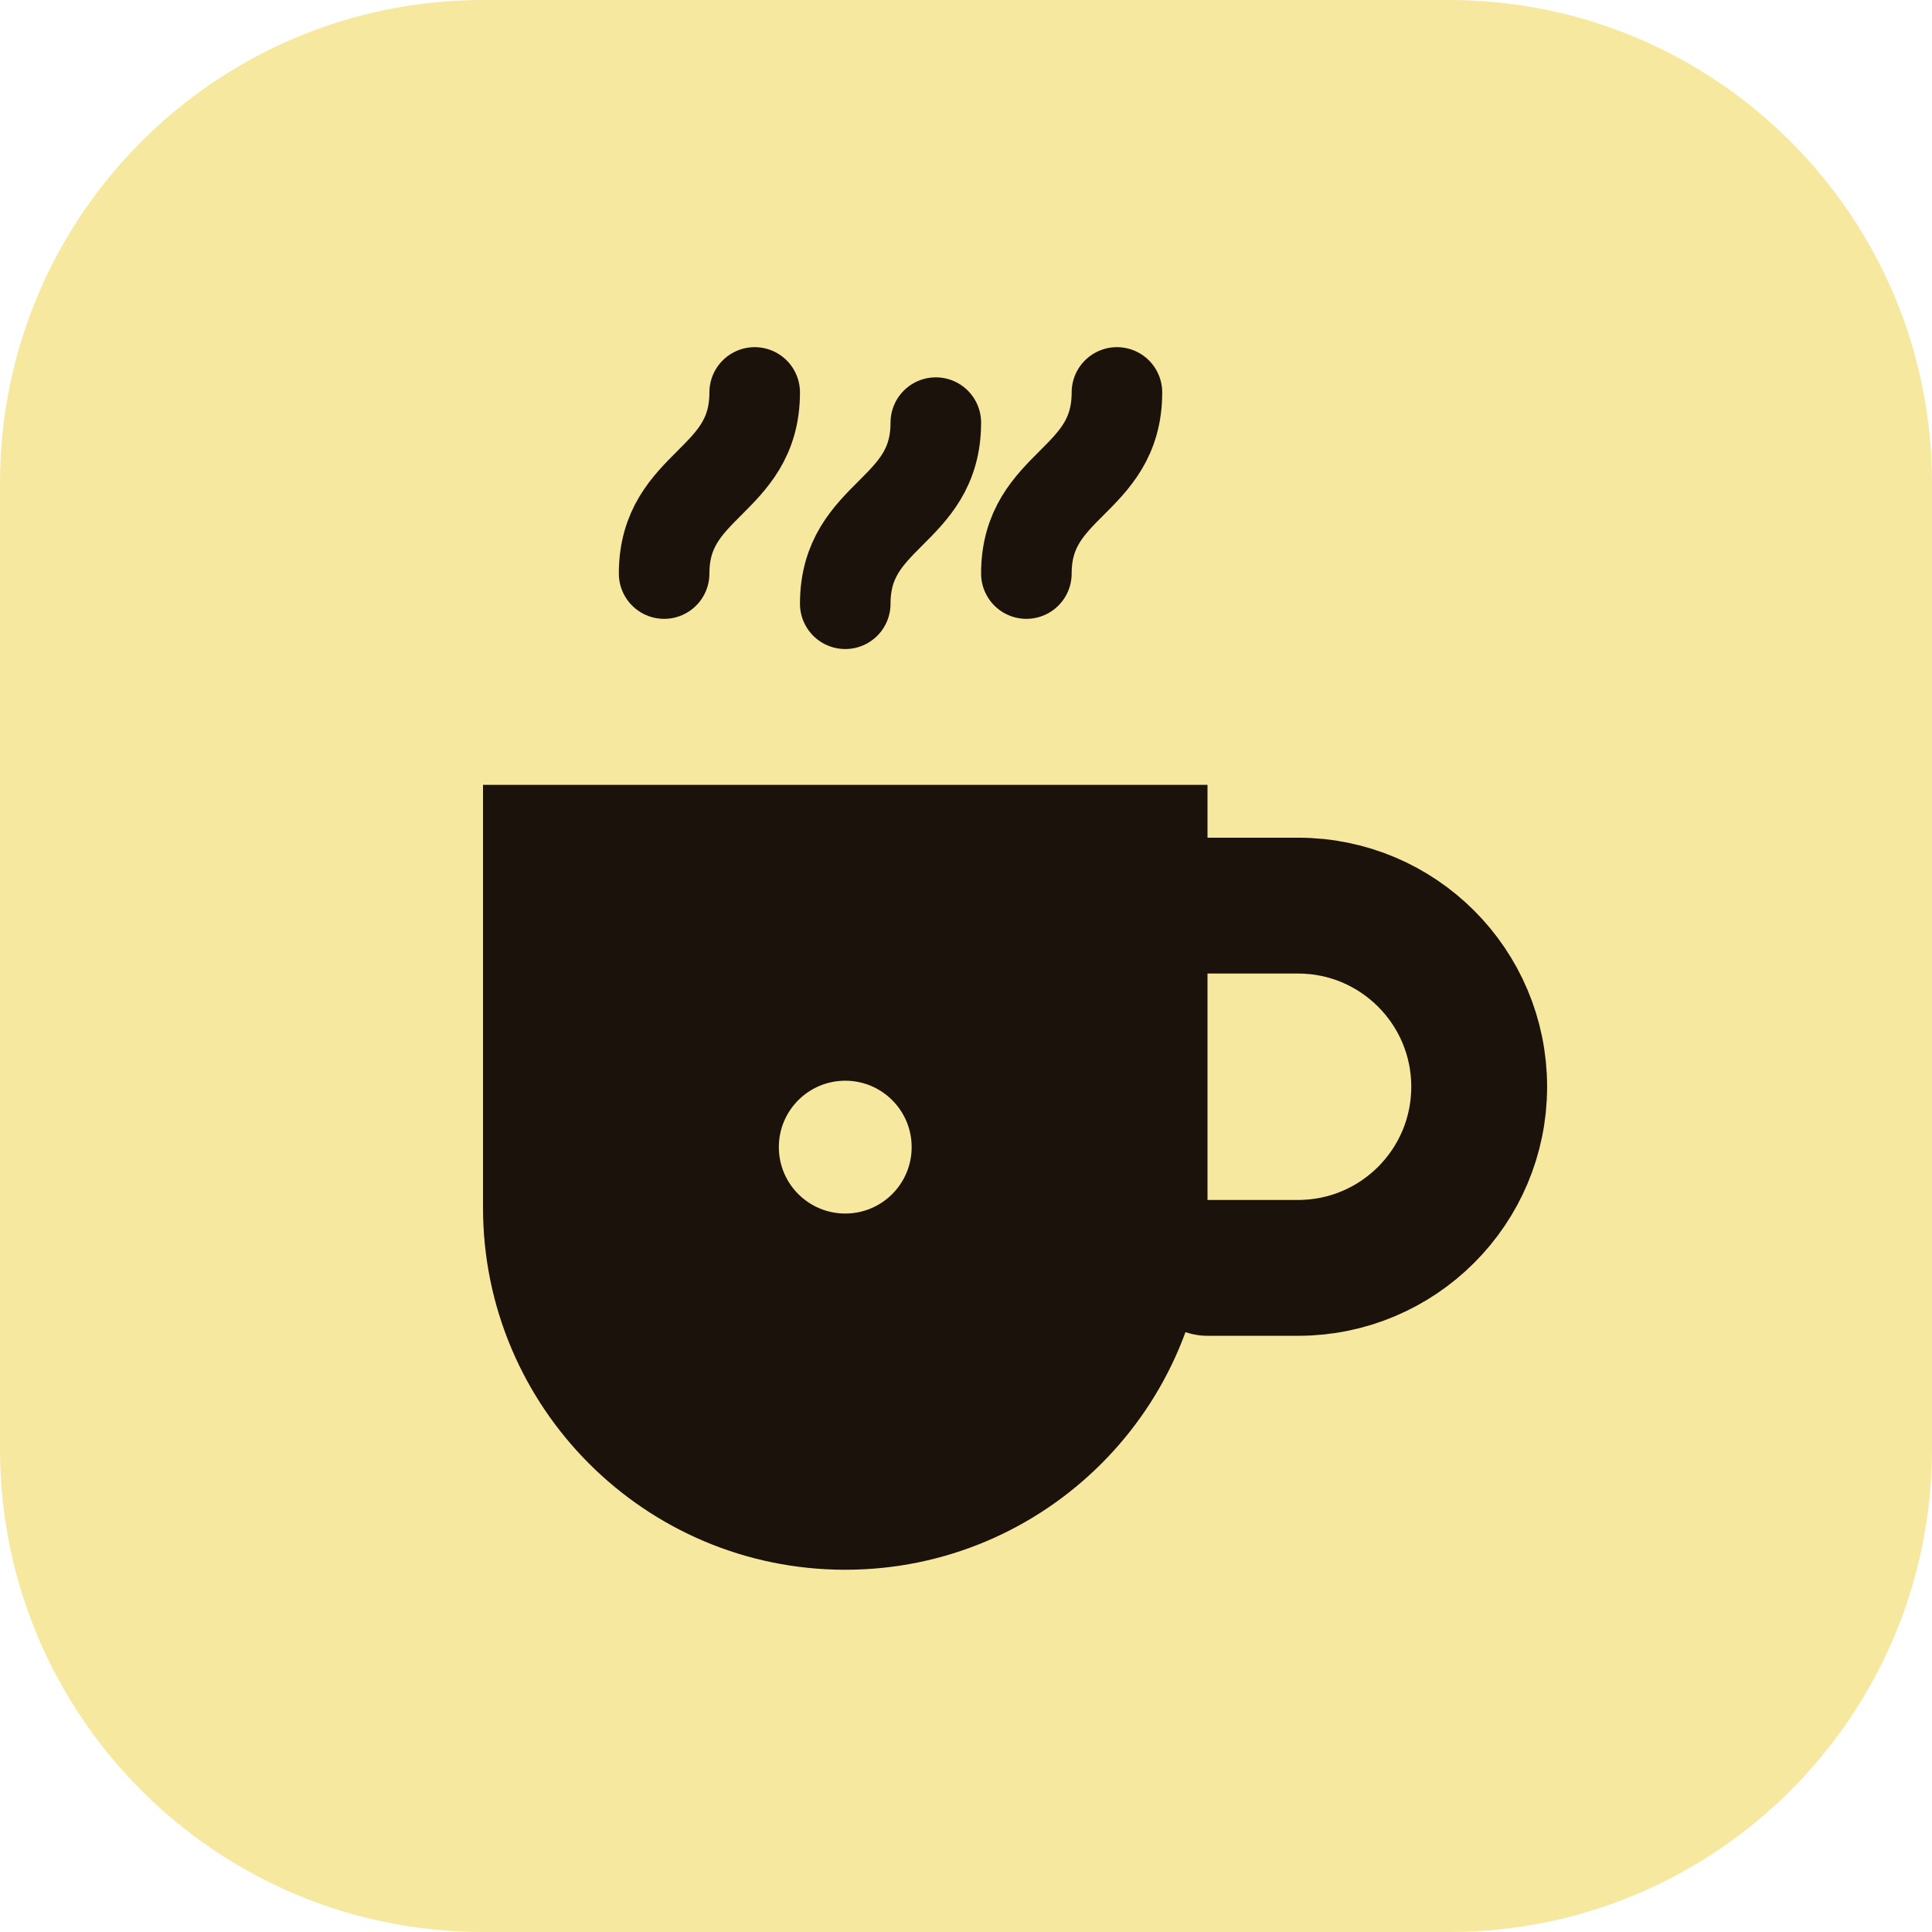
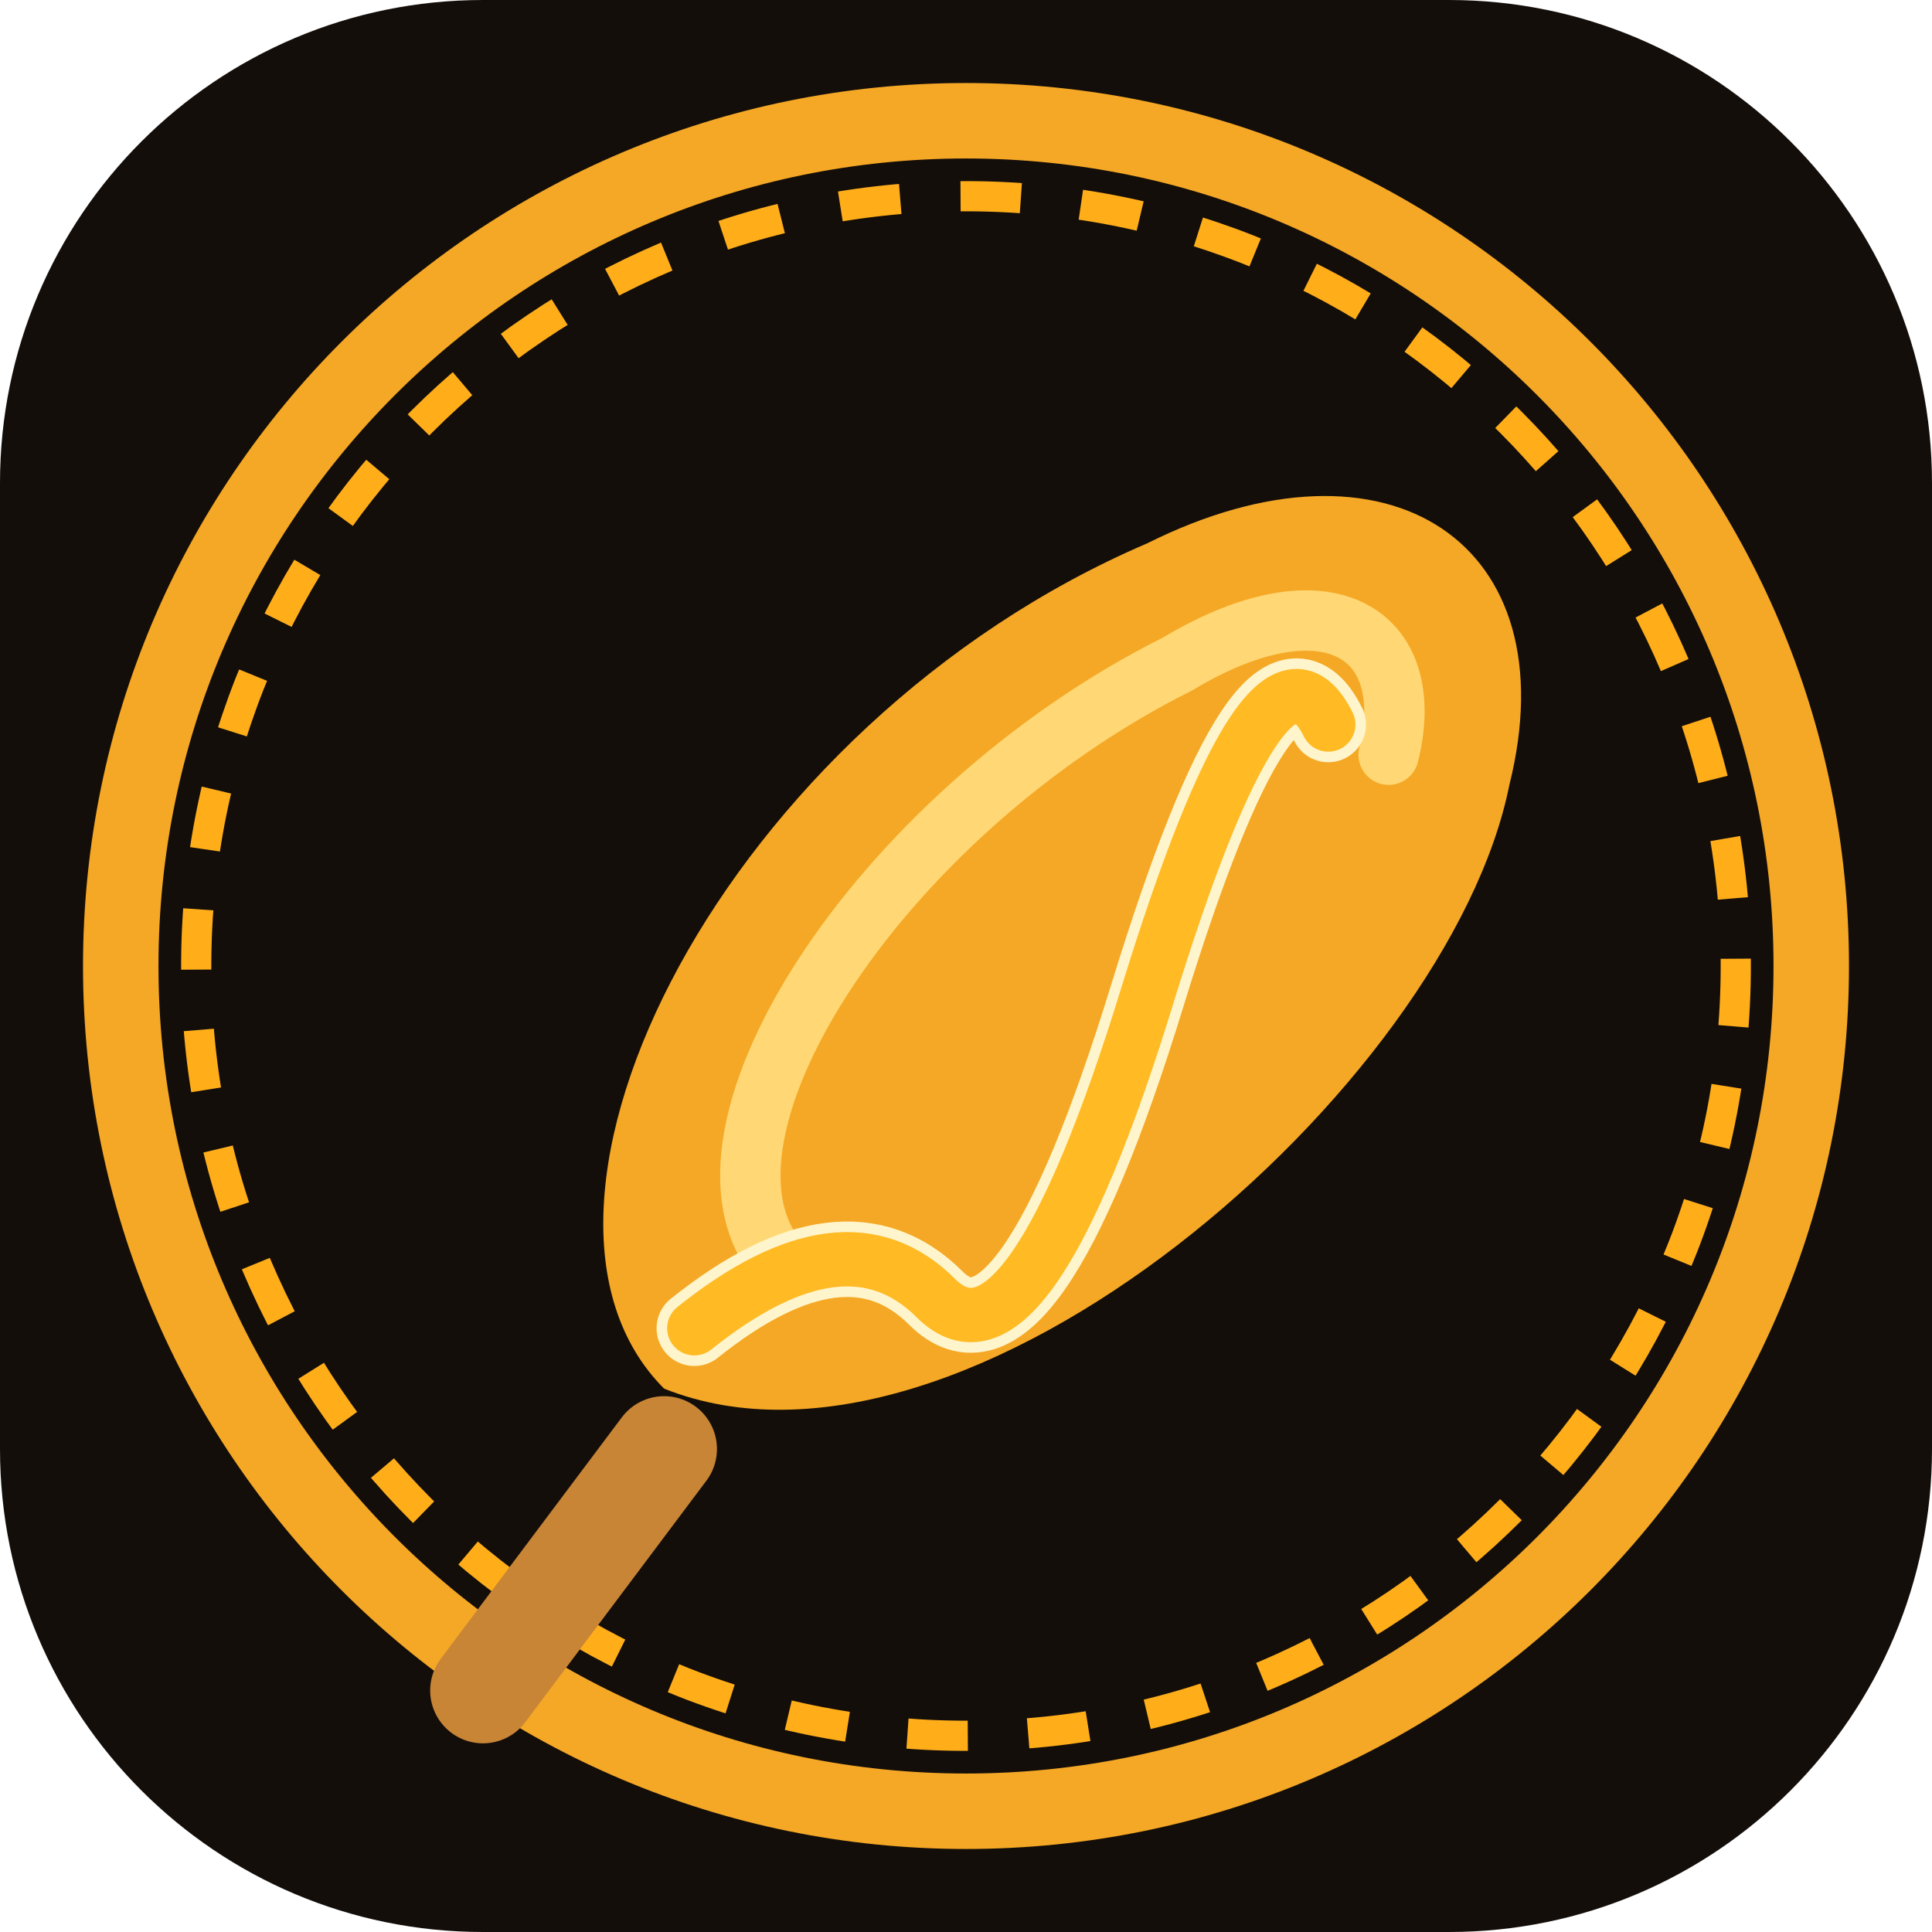
<svg xmlns="http://www.w3.org/2000/svg" viewBox="0 0 64 64" fill="none">
-   <rect width="64" height="64" rx="16" fill="#F7E8A0" />
-   <path d="M16 26h24v14c0 6.627-5.373 12-12 12s-12-5.373-12-12V26Z" fill="#1A120B" />
-   <path d="M40 30h3a6 6 0 0 1 6 6v0a6 6 0 0 1-6 6h-3" stroke="#1A120B" stroke-width="4.5" stroke-linecap="round" />
-   <path d="M22 19c0-3 3-3 3-6" stroke="#1A120B" stroke-width="3" stroke-linecap="round" />
-   <path d="M28 20c0-3 3-3 3-6" stroke="#1A120B" stroke-width="3" stroke-linecap="round" />
-   <path d="M34 19c0-3 3-3 3-6" stroke="#1A120B" stroke-width="3" stroke-linecap="round" />
-   <circle cx="28" cy="38" r="2.2" fill="#F7E8A0" />
+   <rect width="64" height="64" rx="16" fill="#140E0A" />
+   <circle cx="32" cy="32" r="28" stroke="#F5A825" stroke-width="2.5" fill="none" />
+   <circle cx="32" cy="32" r="25.5" stroke="#FFAE1A" stroke-width="1" stroke-dasharray="2 2" fill="none" />
+   <line x1="22" y1="48" x2="16" y2="56" stroke="#C88536" stroke-width="3.5" stroke-linecap="round" />
+   <path d="M22 46 C16 40 24 24 38 18 C46 14 52 18 50 26 C48 36 32 50 22 46 Z" fill="#F5A825" />
+   <path d="M26 42 C22 38 29 27 39 22 C44 19 47 21 46 25" stroke="#FFD875" stroke-width="2" stroke-linecap="round" fill="none" />
+   <path d="M23 44 Q28 40 31 43 T38 33 T44 24" stroke="#FFF5CC" stroke-width="2.5" stroke-linecap="round" fill="none" />
+   <path d="M23 44 Q28 40 31 43 T38 33 T44 24" stroke="#FFBA24" stroke-width="1.8" stroke-linecap="round" fill="none" />
</svg>
